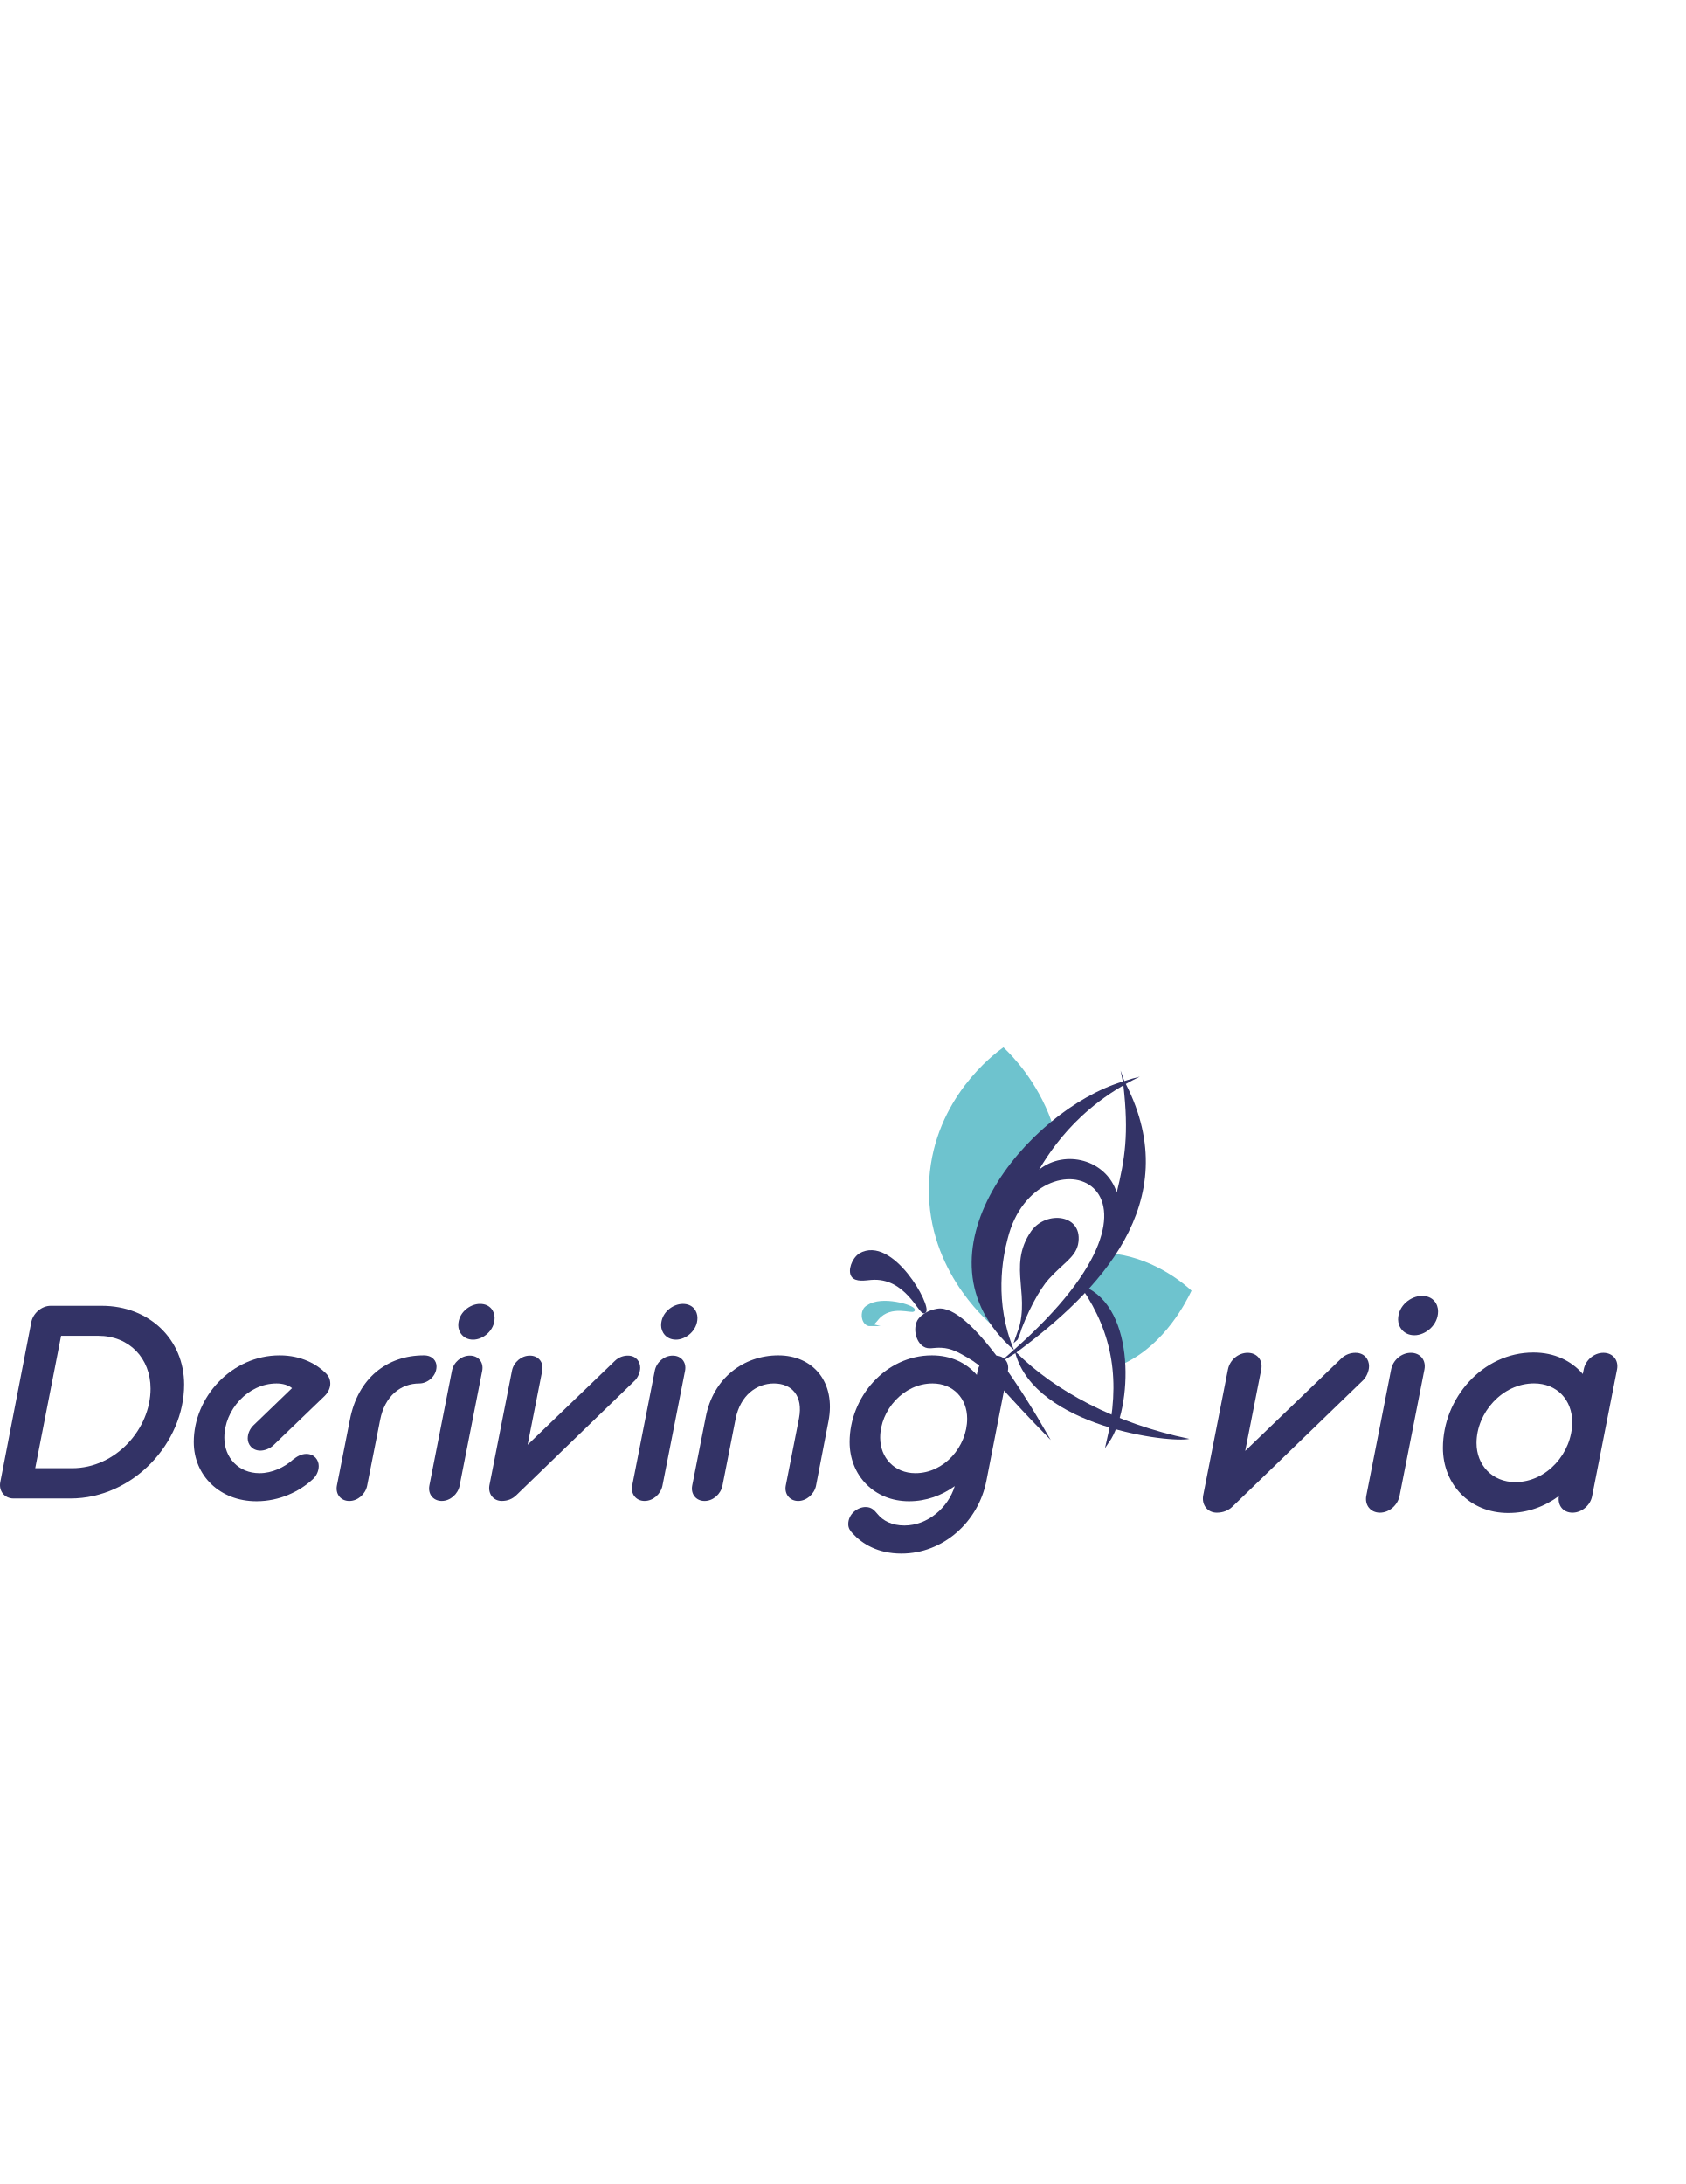
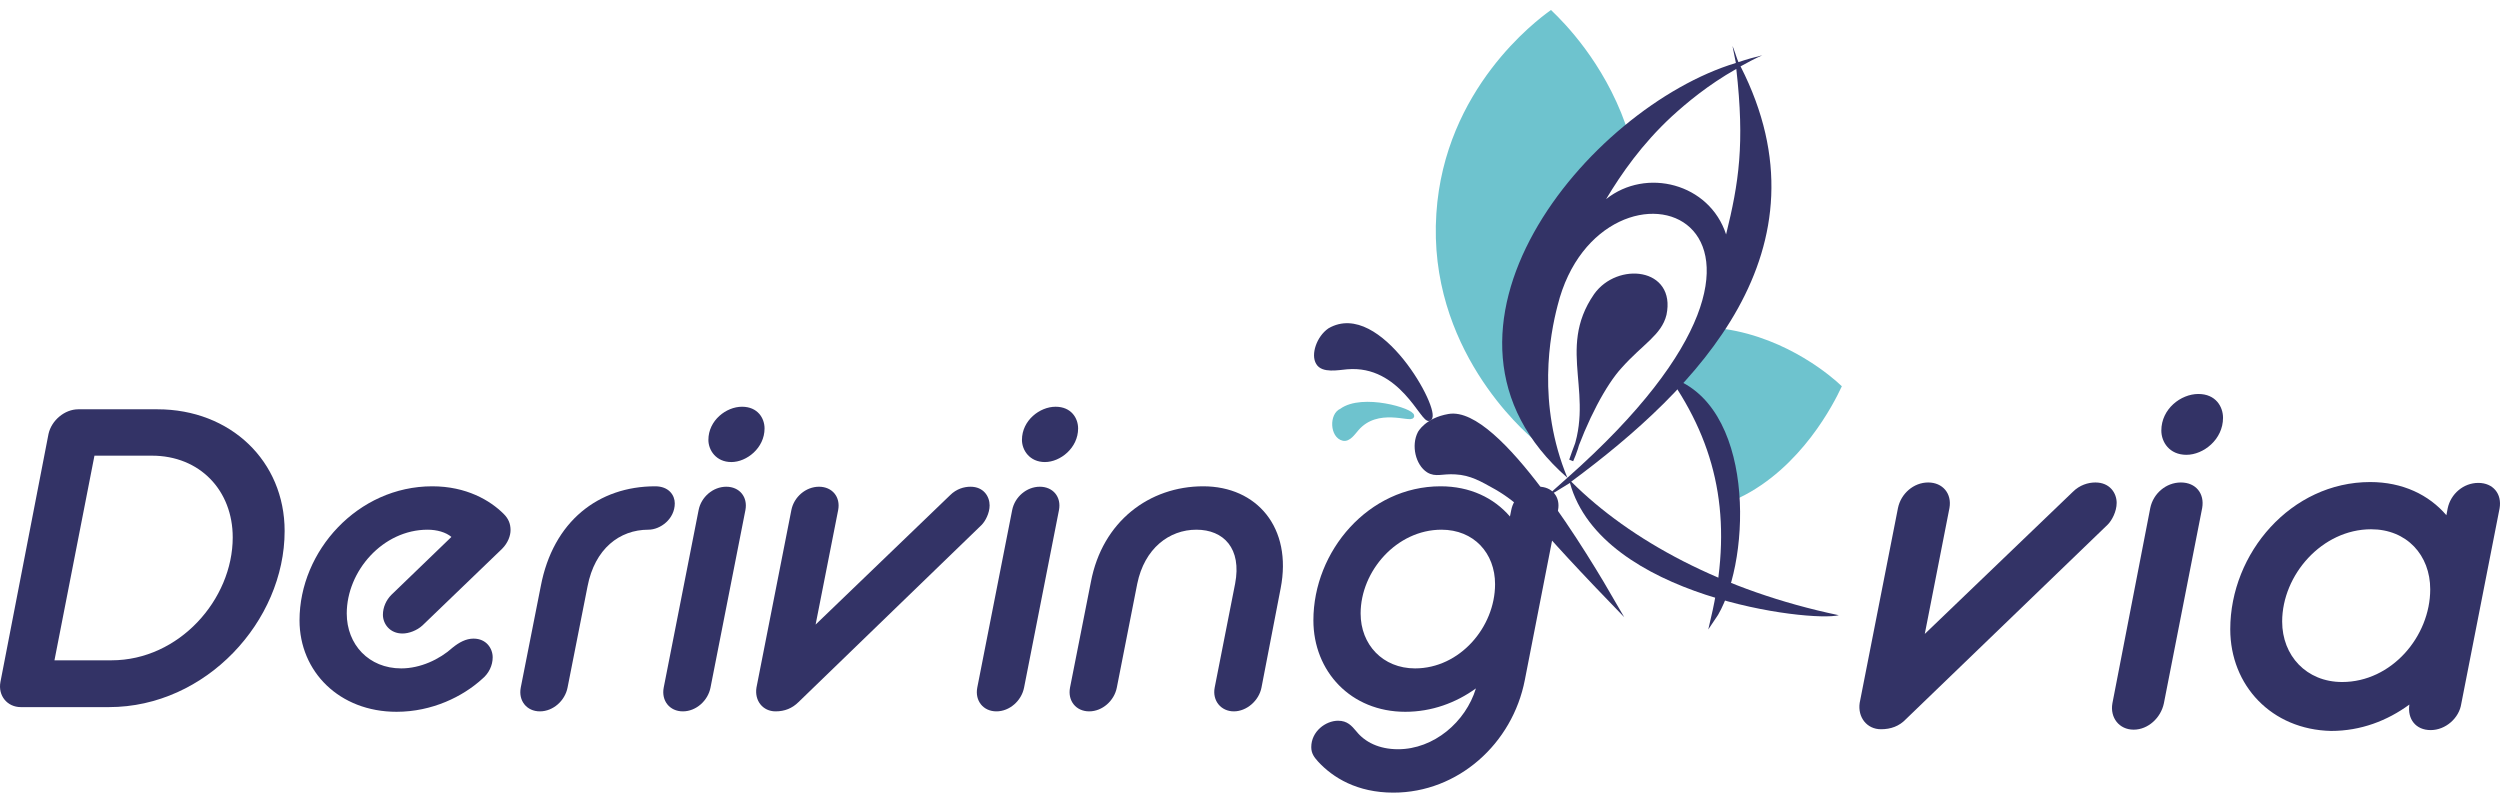
- <svg xmlns="http://www.w3.org/2000/svg" viewBox="0 0 612.34 793.47">
-   <defs>
-     <style>
-       .cls-1 {
-         fill: none;
-       }
- 
-       .cls-2 {
-         stroke: #336;
-       }
- 
-       .cls-2, .cls-3 {
-         fill: #336;
-       }
- 
-       .cls-2, .cls-4 {
-         stroke-miterlimit: 10;
-       }
- 
-       .cls-4 {
-         fill: #6ec3ce;
-         stroke: #6ec3ce;
-       }
-     </style>
-   </defs>
-   <g id="_レイヤー_5のコピー_2" data-name="レイヤー 5のコピー 2">
-     <path class="cls-4" d="m432.29,469.03c-1.64,3.37-9.18,18.68-23.78,25.74-.11-1.46-.32-2.7-.72-4.51-.41-2.72-1.03-5.38-1.88-7.86-.18-.64-.4-1.21-.65-1.75-2.07-5.17-5.25-9.45-9.77-11.94,3.16-3.62,6.28-7.58,9.24-11.87.18-.27.36-.53.54-.8,14.89,2.1,25.3,11.41,27.02,12.99Z" />
+ <svg xmlns="http://www.w3.org/2000/svg" version="1.1" id="レイヤー_1" x="0px" y="0px" viewBox="0 0 587.6 186.3" style="enable-background:new 0 0 587.6 186.3;" xml:space="preserve">
+   <style type="text/css">
+ 	.st0{fill:#6EC3CE;stroke:#6EC3CE;stroke-miterlimit:10;}
+ 	.st1{fill:#333366;stroke:#333366;stroke-miterlimit:10;}
+ 	.st2{fill:none;}
+ 	.st3{fill:#333366;}
+ </style>
+   <g id="_レイヤー_5のコピー_2">
+     <path class="st0" d="M432.3,90.9c-1.6,3.4-9.2,18.7-23.8,25.7c-0.1-1.5-0.3-2.7-0.7-4.5c-0.4-2.7-1-5.4-1.9-7.9   c-0.2-0.6-0.4-1.2-0.6-1.8c-2.1-5.2-5.2-9.5-9.8-11.9c3.2-3.6,6.3-7.6,9.2-11.9c0.2-0.3,0.4-0.5,0.5-0.8   C420.2,80,430.6,89.3,432.3,90.9z" />
  </g>
-   <g id="_レイヤー_5のコピー" data-name="レイヤー 5のコピー">
-     <path class="cls-2" d="m402.56,523.68c8.27-12.02,9.87-48.33-9.04-55.91,11.33,16.74,14.22,34.12,9.04,55.91Z" />
+   <g id="_レイヤー_5のコピー">
+     <path class="st1" d="M402.6,145.5c8.3-12,9.9-48.3-9-55.9C404.8,106.3,407.7,123.7,402.6,145.5z" />
    <g>
-       <path class="cls-2" d="m309.75,463.49c-1.19-1.85.1-5.86,2.67-7.67,11.67-6.75,25.79,19.06,23.49,20.8-1.55,1.12-6.5-13.17-19.43-12.11-2.07.17-5.54.83-6.74-1.03Z" />
-       <path class="cls-4" d="m315.69,481.27c-2.63-.63-2.83-5.56-.37-6.6,4.94-3.62,16.77-.01,16.58,1.26-.16,1.06-8.22-2.56-13.04,3.04-.77.9-1.9,2.54-3.18,2.3Z" />
-       <path class="cls-2" d="m335.72,488.77c-2.46-1.58-3.48-5.9-2-8.8,0,0,1.56-3.06,6.8-4,11.61-2.09,33.08,34.1,38.8,44-5.53-5.68-9.88-10.39-12.8-13.6-5.86-6.45-9.08-10.32-14.8-13.6-3.36-1.93-5.92-3.4-9.6-3.6-3.17-.18-4.65.73-6.4-.4Z" />
-       <path class="cls-4" d="m355.92,452.95c.85-13.63,11.56-30.66,21.35-41.07,1.44-1.53,2.89-2.95,4.32-4.27-5.24-14.64-14.36-23.84-17.07-26.45-2.94,2.11-24.47,18.11-26.4,47.2-2.08,31.38,20.46,50.85,22.8,52.8.5-.43,1.66-1.42,3.19-2.95-5.79-8.42-8.69-17.13-8.19-25.26Z" />
+       <path class="st1" d="M309.8,85.3c-1.2-1.9,0.1-5.9,2.7-7.7c11.7-6.8,25.8,19.1,23.5,20.8c-1.5,1.1-6.5-13.2-19.4-12.1    C314.4,86.5,310.9,87.2,309.8,85.3L309.8,85.3z" />
+       <path class="st0" d="M315.7,103.1c-2.6-0.6-2.8-5.6-0.4-6.6c4.9-3.6,16.8,0,16.6,1.3c-0.2,1.1-8.2-2.6-13,3    C318.1,101.7,317,103.4,315.7,103.1L315.7,103.1z" />
+       <path class="st1" d="M335.7,110.6c-2.5-1.6-3.5-5.9-2-8.8c0,0,1.6-3.1,6.8-4c11.6-2.1,33.1,34.1,38.8,44    c-5.5-5.7-9.9-10.4-12.8-13.6c-5.9-6.5-9.1-10.3-14.8-13.6c-3.4-1.9-5.9-3.4-9.6-3.6C338.9,110.8,337.5,111.7,335.7,110.6    L335.7,110.6z" />
+       <path class="st0" d="M355.9,74.8c0.9-13.6,11.6-30.7,21.4-41.1c1.4-1.5,2.9-3,4.3-4.3C376.4,14.8,367.2,5.6,364.5,3    c-2.9,2.1-24.5,18.1-26.4,47.2c-2.1,31.4,20.5,50.9,22.8,52.8c0.5-0.4,1.7-1.4,3.2-3C358.3,91.6,355.4,82.9,355.9,74.8L355.9,74.8    z" />
      <g>
-         <path class="cls-1" d="m391.44,421.1c7.26.94,12.08,6.48,14.29,12.15.65-2.44,1.04-4.2,1.17-4.79,1.75-8.11,3.17-19.8,1.25-34.14-6.74,3.9-11.76,8.01-15.23,11.25-7,6.53-11.85,13.35-15.4,19.37,3.15-2.12,8.16-4.57,13.92-3.83Z" />
-         <path class="cls-1" d="m383.07,475.71c2.55-2.79,3.84-4.18,4.97-5.6,5.82-7.24,9.71-14.68,12.37-21.04,1.11-4.39,1.98-10.45-1.51-15.46-.9-1.3-4.04-4.17-8-4.98-1.14-.23-3.81-1.26-9.27,1.24-6.36,2.92-9.86,7.67-11.83,10.12-1.51,3.26-2.66,6.16-3.68,9.97-1.85,6.88-4.97,23.13,2.26,40.45,3.29-3,8.36-7.79,14.69-14.71Z" />
-         <path class="cls-3" d="m369.26,491.38c29.51-21.82,61.79-54.37,39.77-97.57,1.6-.9,3.3-1.79,5.09-2.65-1.66.4-3.54.92-5.61,1.58-.29-.59-1.12-3.26-1.39-3.78.1.62.74,3.35.83,3.97-34.72,10.51-78.68,63.31-39.61,97.52-5.67,4.96-5.65,5.1.56,1.17,7.36,26.86,56.52,32.78,63.22,31.14-27.17-5.65-48.98-17.57-62.86-31.39Zm23.66-85.81c3.47-3.23,8.48-7.35,15.23-11.25,2.02,17.68.56,26.74-2.41,38.93-3.88-11.99-18.76-15.81-28.21-8.32,3.55-6.02,8.4-12.83,15.4-19.37Zm-26.8,44.4c10.21-40.96,72.15-21.34,2.26,40.45-7.23-17.32-4.11-33.57-2.26-40.45Z" />
+         <path class="st2" d="M391.4,42.9c7.3,0.9,12.1,6.5,14.3,12.1c0.6-2.4,1-4.2,1.2-4.8c1.8-8.1,3.2-19.8,1.2-34.1     c-6.7,3.9-11.8,8-15.2,11.2c-7,6.5-11.9,13.4-15.4,19.4C380.7,44.7,385.7,42.2,391.4,42.9L391.4,42.9z" />
+         <path class="st2" d="M383.1,97.5c2.5-2.8,3.8-4.2,5-5.6c5.8-7.2,9.7-14.7,12.4-21c1.1-4.4,2-10.5-1.5-15.5c-0.9-1.3-4-4.2-8-5     c-1.1-0.2-3.8-1.3-9.3,1.2c-6.4,2.9-9.9,7.7-11.8,10.1c-1.5,3.3-2.7,6.2-3.7,10c-1.9,6.9-5,23.1,2.3,40.5     C371.7,109.2,376.7,104.5,383.1,97.5L383.1,97.5z" />
+         <path class="st3" d="M369.3,113.2c29.5-21.8,61.8-54.4,39.8-97.6c1.6-0.9,3.3-1.8,5.1-2.6c-1.7,0.4-3.5,0.9-5.6,1.6     c-0.3-0.6-1.1-3.3-1.4-3.8c0.1,0.6,0.7,3.4,0.8,4c-34.7,10.5-78.7,63.3-39.6,97.5c-5.7,5-5.6,5.1,0.6,1.2     c7.4,26.9,56.5,32.8,63.2,31.1C404.9,138.9,383.1,127,369.3,113.2L369.3,113.2z M392.9,27.4c3.5-3.2,8.5-7.4,15.2-11.2     c2,17.7,0.6,26.7-2.4,38.9c-3.9-12-18.8-15.8-28.2-8.3C381.1,40.8,385.9,33.9,392.9,27.4L392.9,27.4z M366.1,71.8     c10.2-41,72.1-21.3,2.3,40.5C361.2,94.9,364.3,78.7,366.1,71.8z" />
      </g>
-       <path class="cls-2" d="m369.32,486.37c6.69-15.12-3.22-25.84,5.76-38.82,5.17-7.27,18.3-5.95,16.09,4.55-1.06,4.48-5.36,6.59-10.42,12.18-3.62,4-8.13,12.35-11.44,22.1Z" />
+       <path class="st1" d="M369.3,108.2c6.7-15.1-3.2-25.8,5.8-38.8c5.2-7.3,18.3-6,16.1,4.5c-1.1,4.5-5.4,6.6-10.4,12.2    C377.1,90.1,372.6,98.5,369.3,108.2L369.3,108.2z" />
    </g>
  </g>
  <g id="Text">
    <g>
-       <path class="cls-3" d="m11.4,480.21c.7-3.2,3.8-5.8,7-5.8h18.6c17.2,0,29.9,12.2,29.9,28.6,0,21.2-18.5,41.4-41.3,41.4H4.9c-3.2,0-5.4-2.7-4.8-5.9l11.3-58.3Zm14.8,53.2c15.9,0,28.5-14.3,28.5-28.9,0-11-7.7-19.2-19-19.2h-13.5l-9.4,48.1h13.4Z" />
-       <path class="cls-3" d="m70.4,523.92c0-16.3,13.7-31.5,31.2-31.5,8,0,13.6,3.3,16.8,6.5,1.1,1.1,1.6,2.3,1.6,3.8,0,1.3-.6,3-2,4.4l-18.7,18c-1.3,1.2-3.2,1.9-4.7,1.9-3,0-4.6-2.3-4.6-4.4,0-1.8.8-3.5,2-4.7l14.1-13.6c-1.3-1.1-3.4-1.7-5.6-1.7-10.5,0-19,9.7-19,19.7,0,7.3,5.2,12.9,12.8,12.9,4.5,0,9-2.1,12.1-4.9,1.5-1.2,3.1-2.1,4.9-2.1,3,0,4.5,2.3,4.5,4.4,0,1.9-.9,3.8-2.5,5.1-4.5,4.1-11.7,7.7-20.1,7.7-13.4,0-22.8-9.4-22.8-21.5Z" />
-       <path class="cls-3" d="m127.1,515.92c2.9-15.3,13.6-23.5,26.9-23.5,3.2,0,4.6,2.1,4.6,4,0,3.7-3.4,6.2-6.2,6.2-6.8,0-12.6,4.5-14.3,13.3l-4.7,23.8c-.6,3.1-3.4,5.6-6.5,5.6s-5.1-2.5-4.5-5.6l4.7-23.8Z" />
-       <path class="cls-3" d="m164.2,498.01c.6-3.1,3.4-5.5,6.5-5.5s5.1,2.4,4.5,5.5l-8.2,41.7c-.6,3.1-3.4,5.6-6.5,5.6s-5.1-2.5-4.5-5.6l8.2-41.7Zm2.3-16.5c0-4.6,4.2-7.8,7.9-7.8s5.3,2.7,5.3,5.1c0,4.6-4.2,7.9-7.8,7.9s-5.4-2.8-5.4-5.2Z" />
-       <path class="cls-3" d="m186,498.01c.6-3.1,3.4-5.5,6.5-5.5s5.1,2.4,4.5,5.5l-5.3,26.9,31.6-30.4c1.5-1.5,3.3-2,4.8-2,3.1,0,4.5,2.3,4.5,4.4,0,1.8-1,3.7-1.9,4.6l-43,41.6c-1.5,1.5-3.3,2.2-5.4,2.2-3,0-5-2.5-4.5-5.6l8.2-41.7Z" />
-       <path class="cls-3" d="m237.89,498.01c.6-3.1,3.4-5.5,6.5-5.5s5.1,2.4,4.5,5.5l-8.2,41.7c-.6,3.1-3.4,5.6-6.5,5.6s-5.1-2.5-4.5-5.6l8.2-41.7Zm2.3-16.5c0-4.6,4.2-7.8,7.9-7.8s5.3,2.7,5.3,5.1c0,4.6-4.2,7.9-7.8,7.9s-5.4-2.8-5.4-5.2Z" />
-       <path class="cls-3" d="m256.39,514.92c2.7-14.3,13.8-22.5,26.4-22.5s21,9.7,18.2,24l-4.5,23.3c-.6,3.1-3.5,5.6-6.5,5.6s-5.1-2.5-4.5-5.6l4.8-24.4c1.6-8.3-2.7-12.7-9.1-12.7s-12.2,4.4-13.9,12.7l-4.8,24.4c-.6,3.1-3.4,5.6-6.5,5.6s-5.1-2.5-4.5-5.6l4.9-24.8Z" />
-       <path class="cls-3" d="m308.69,523.92c0-16.3,13-31.5,29.9-31.5,6.9,0,12.5,2.7,16.3,7.1l.3-1.5c.6-3.1,3.4-5.5,6.5-5.5s5.1,2.4,4.5,5.5l-7.8,39.9c-2.9,15-15.7,26.5-30.9,26.5-8.5,0-14.2-3.5-17.7-7.3-.9-1-1.6-1.9-1.6-3.4,0-3.7,3.4-6.2,6.3-6.2,2.2,0,3.2,1.2,4.3,2.5,2,2.5,5.3,4.2,9.8,4.2,8.4,0,15.9-6.4,18.3-14.3-4.7,3.4-10.4,5.5-16.6,5.5-12.8,0-21.6-9.5-21.6-21.5Zm42.7-8.5c0-7.3-5-12.8-12.6-12.8-10.5,0-19,9.7-19,19.7,0,7.3,5.2,12.9,12.8,12.9,10.5,0,18.8-9.7,18.8-19.8Z" />
+       <path class="st3" d="M11.4,102c0.7-3.2,3.8-5.8,7-5.8H37c17.2,0,29.9,12.2,29.9,28.6c0,21.2-18.5,41.4-41.3,41.4H4.9    c-3.2,0-5.4-2.7-4.8-5.9L11.4,102L11.4,102z M26.2,155.2c15.9,0,28.5-14.3,28.5-28.9c0-11-7.7-19.2-19-19.2H22.2l-9.4,48.1H26.2z" />
+       <path class="st3" d="M70.4,145.8c0-16.3,13.7-31.5,31.2-31.5c8,0,13.6,3.3,16.8,6.5c1.1,1.1,1.6,2.3,1.6,3.8c0,1.3-0.6,3-2,4.4    l-18.7,18c-1.3,1.2-3.2,1.9-4.7,1.9c-3,0-4.6-2.3-4.6-4.4c0-1.8,0.8-3.5,2-4.7l14.1-13.6c-1.3-1.1-3.4-1.7-5.6-1.7    c-10.5,0-19,9.7-19,19.7c0,7.3,5.2,12.9,12.8,12.9c4.5,0,9-2.1,12.1-4.9c1.5-1.2,3.1-2.1,4.9-2.1c3,0,4.5,2.3,4.5,4.4    c0,1.9-0.9,3.8-2.5,5.1c-4.5,4.1-11.7,7.7-20.1,7.7C79.8,167.3,70.4,157.9,70.4,145.8z" />
+       <path class="st3" d="M127.1,137.8c2.9-15.3,13.6-23.5,26.9-23.5c3.2,0,4.6,2.1,4.6,4c0,3.7-3.4,6.2-6.2,6.2    c-6.8,0-12.6,4.5-14.3,13.3l-4.7,23.8c-0.6,3.1-3.4,5.6-6.5,5.6s-5.1-2.5-4.5-5.6C122.4,161.6,127.1,137.8,127.1,137.8z" />
+       <path class="st3" d="M164.2,119.9c0.6-3.1,3.4-5.5,6.5-5.5s5.1,2.4,4.5,5.5l-8.2,41.7c-0.6,3.1-3.4,5.6-6.5,5.6s-5.1-2.5-4.5-5.6    L164.2,119.9z M166.5,103.4c0-4.6,4.2-7.8,7.9-7.8s5.3,2.7,5.3,5.1c0,4.6-4.2,7.9-7.8,7.9S166.5,105.8,166.5,103.4z" />
+       <path class="st3" d="M186,119.9c0.6-3.1,3.4-5.5,6.5-5.5s5.1,2.4,4.5,5.5l-5.3,26.9l31.6-30.4c1.5-1.5,3.3-2,4.8-2    c3.1,0,4.5,2.3,4.5,4.4c0,1.8-1,3.7-1.9,4.6l-43,41.6c-1.5,1.5-3.3,2.2-5.4,2.2c-3,0-5-2.5-4.5-5.6L186,119.9L186,119.9z" />
+       <path class="st3" d="M237.9,119.9c0.6-3.1,3.4-5.5,6.5-5.5s5.1,2.4,4.5,5.5l-8.2,41.7c-0.6,3.1-3.4,5.6-6.5,5.6s-5.1-2.5-4.5-5.6    L237.9,119.9z M240.2,103.4c0-4.6,4.2-7.8,7.9-7.8s5.3,2.7,5.3,5.1c0,4.6-4.2,7.9-7.8,7.9S240.2,105.8,240.2,103.4z" />
+       <path class="st3" d="M256.4,136.8c2.7-14.3,13.8-22.5,26.4-22.5s21,9.7,18.2,24l-4.5,23.3c-0.6,3.1-3.5,5.6-6.5,5.6    s-5.1-2.5-4.5-5.6l4.8-24.4c1.6-8.3-2.7-12.7-9.1-12.7s-12.2,4.4-13.9,12.7l-4.8,24.4c-0.6,3.1-3.4,5.6-6.5,5.6s-5.1-2.5-4.5-5.6    L256.4,136.8z" />
+       <path class="st3" d="M308.7,145.8c0-16.3,13-31.5,29.9-31.5c6.9,0,12.5,2.7,16.3,7.1l0.3-1.5c0.6-3.1,3.4-5.5,6.5-5.5    s5.1,2.4,4.5,5.5l-7.8,39.9c-2.9,15-15.7,26.5-30.9,26.5c-8.5,0-14.2-3.5-17.7-7.3c-0.9-1-1.6-1.9-1.6-3.4c0-3.7,3.4-6.2,6.3-6.2    c2.2,0,3.2,1.2,4.3,2.5c2,2.5,5.3,4.2,9.8,4.2c8.4,0,15.9-6.4,18.3-14.3c-4.7,3.4-10.4,5.5-16.6,5.5    C317.5,167.3,308.7,157.8,308.7,145.8L308.7,145.8z M351.4,137.3c0-7.3-5-12.8-12.6-12.8c-10.5,0-19,9.7-19,19.7    c0,7.3,5.2,12.9,12.8,12.9C343.1,157.1,351.4,147.4,351.4,137.3L351.4,137.3z" />
    </g>
    <g>
-       <path class="cls-3" d="m446.14,497.54c.66-3.41,3.74-6.05,7.15-6.05s5.61,2.64,4.95,6.05l-5.83,29.59,34.76-33.44c1.65-1.65,3.63-2.2,5.28-2.2,3.41,0,4.95,2.53,4.95,4.84,0,1.98-1.1,4.07-2.09,5.06l-47.3,45.76c-1.65,1.65-3.63,2.42-5.94,2.42-3.3,0-5.5-2.75-4.95-6.16l9.02-45.87Z" />
-       <path class="cls-3" d="m505.43,497.54c.66-3.41,3.74-6.05,7.15-6.05s5.61,2.64,4.95,6.05l-9.02,45.87c-.66,3.41-3.74,6.16-7.15,6.16s-5.61-2.75-4.95-6.16l9.02-45.87Zm2.53-18.15c0-5.06,4.62-8.58,8.69-8.58s5.83,2.97,5.83,5.61c0,5.06-4.62,8.69-8.58,8.69s-5.94-3.08-5.94-5.72Z" />
-       <path class="cls-3" d="m524.24,526.03c0-17.93,14.3-34.65,32.89-34.65,7.59,0,13.75,2.97,17.93,7.81l.33-1.65c.66-3.41,3.74-6.05,7.15-6.05s5.61,2.64,4.95,6.05l-9.02,45.87c-.55,3.41-3.74,6.16-7.15,6.16s-5.5-2.64-4.95-6.05c-5.17,3.85-11.44,6.16-18.37,6.16-14.08,0-23.76-10.45-23.76-23.65Zm46.97-9.35c0-8.03-5.5-14.08-13.86-14.08-11.55,0-20.9,10.67-20.9,21.67,0,8.03,5.72,14.19,14.08,14.19,11.55,0,20.68-10.67,20.68-21.78Z" />
+       <path class="st3" d="M446.1,119.4c0.7-3.4,3.7-6,7.1-6s5.6,2.6,5,6l-5.8,29.6l34.8-33.4c1.6-1.6,3.6-2.2,5.3-2.2    c3.4,0,5,2.5,5,4.8c0,2-1.1,4.1-2.1,5.1L448,169c-1.6,1.7-3.6,2.4-5.9,2.4c-3.3,0-5.5-2.8-5-6.2L446.1,119.4L446.1,119.4z" />
+       <path class="st3" d="M505.4,119.4c0.7-3.4,3.7-6,7.2-6s5.6,2.6,5,6l-9,45.9c-0.7,3.4-3.7,6.2-7.1,6.2s-5.6-2.8-5-6.2L505.4,119.4    L505.4,119.4z M508,101.2c0-5.1,4.6-8.6,8.7-8.6s5.8,3,5.8,5.6c0,5.1-4.6,8.7-8.6,8.7S508,103.9,508,101.2L508,101.2z" />
+       <path class="st3" d="M524.2,147.9c0-17.9,14.3-34.6,32.9-34.6c7.6,0,13.8,3,17.9,7.8l0.3-1.6c0.7-3.4,3.7-6,7.2-6s5.6,2.6,5,6    l-9,45.9c-0.5,3.4-3.7,6.2-7.2,6.2s-5.5-2.6-5-6c-5.2,3.8-11.4,6.2-18.4,6.2C533.9,171.5,524.2,161.1,524.2,147.9L524.2,147.9z     M571.2,138.5c0-8-5.5-14.1-13.9-14.1c-11.5,0-20.9,10.7-20.9,21.7c0,8,5.7,14.2,14.1,14.2C562.1,160.3,571.2,149.6,571.2,138.5z" />
    </g>
  </g>
</svg>
